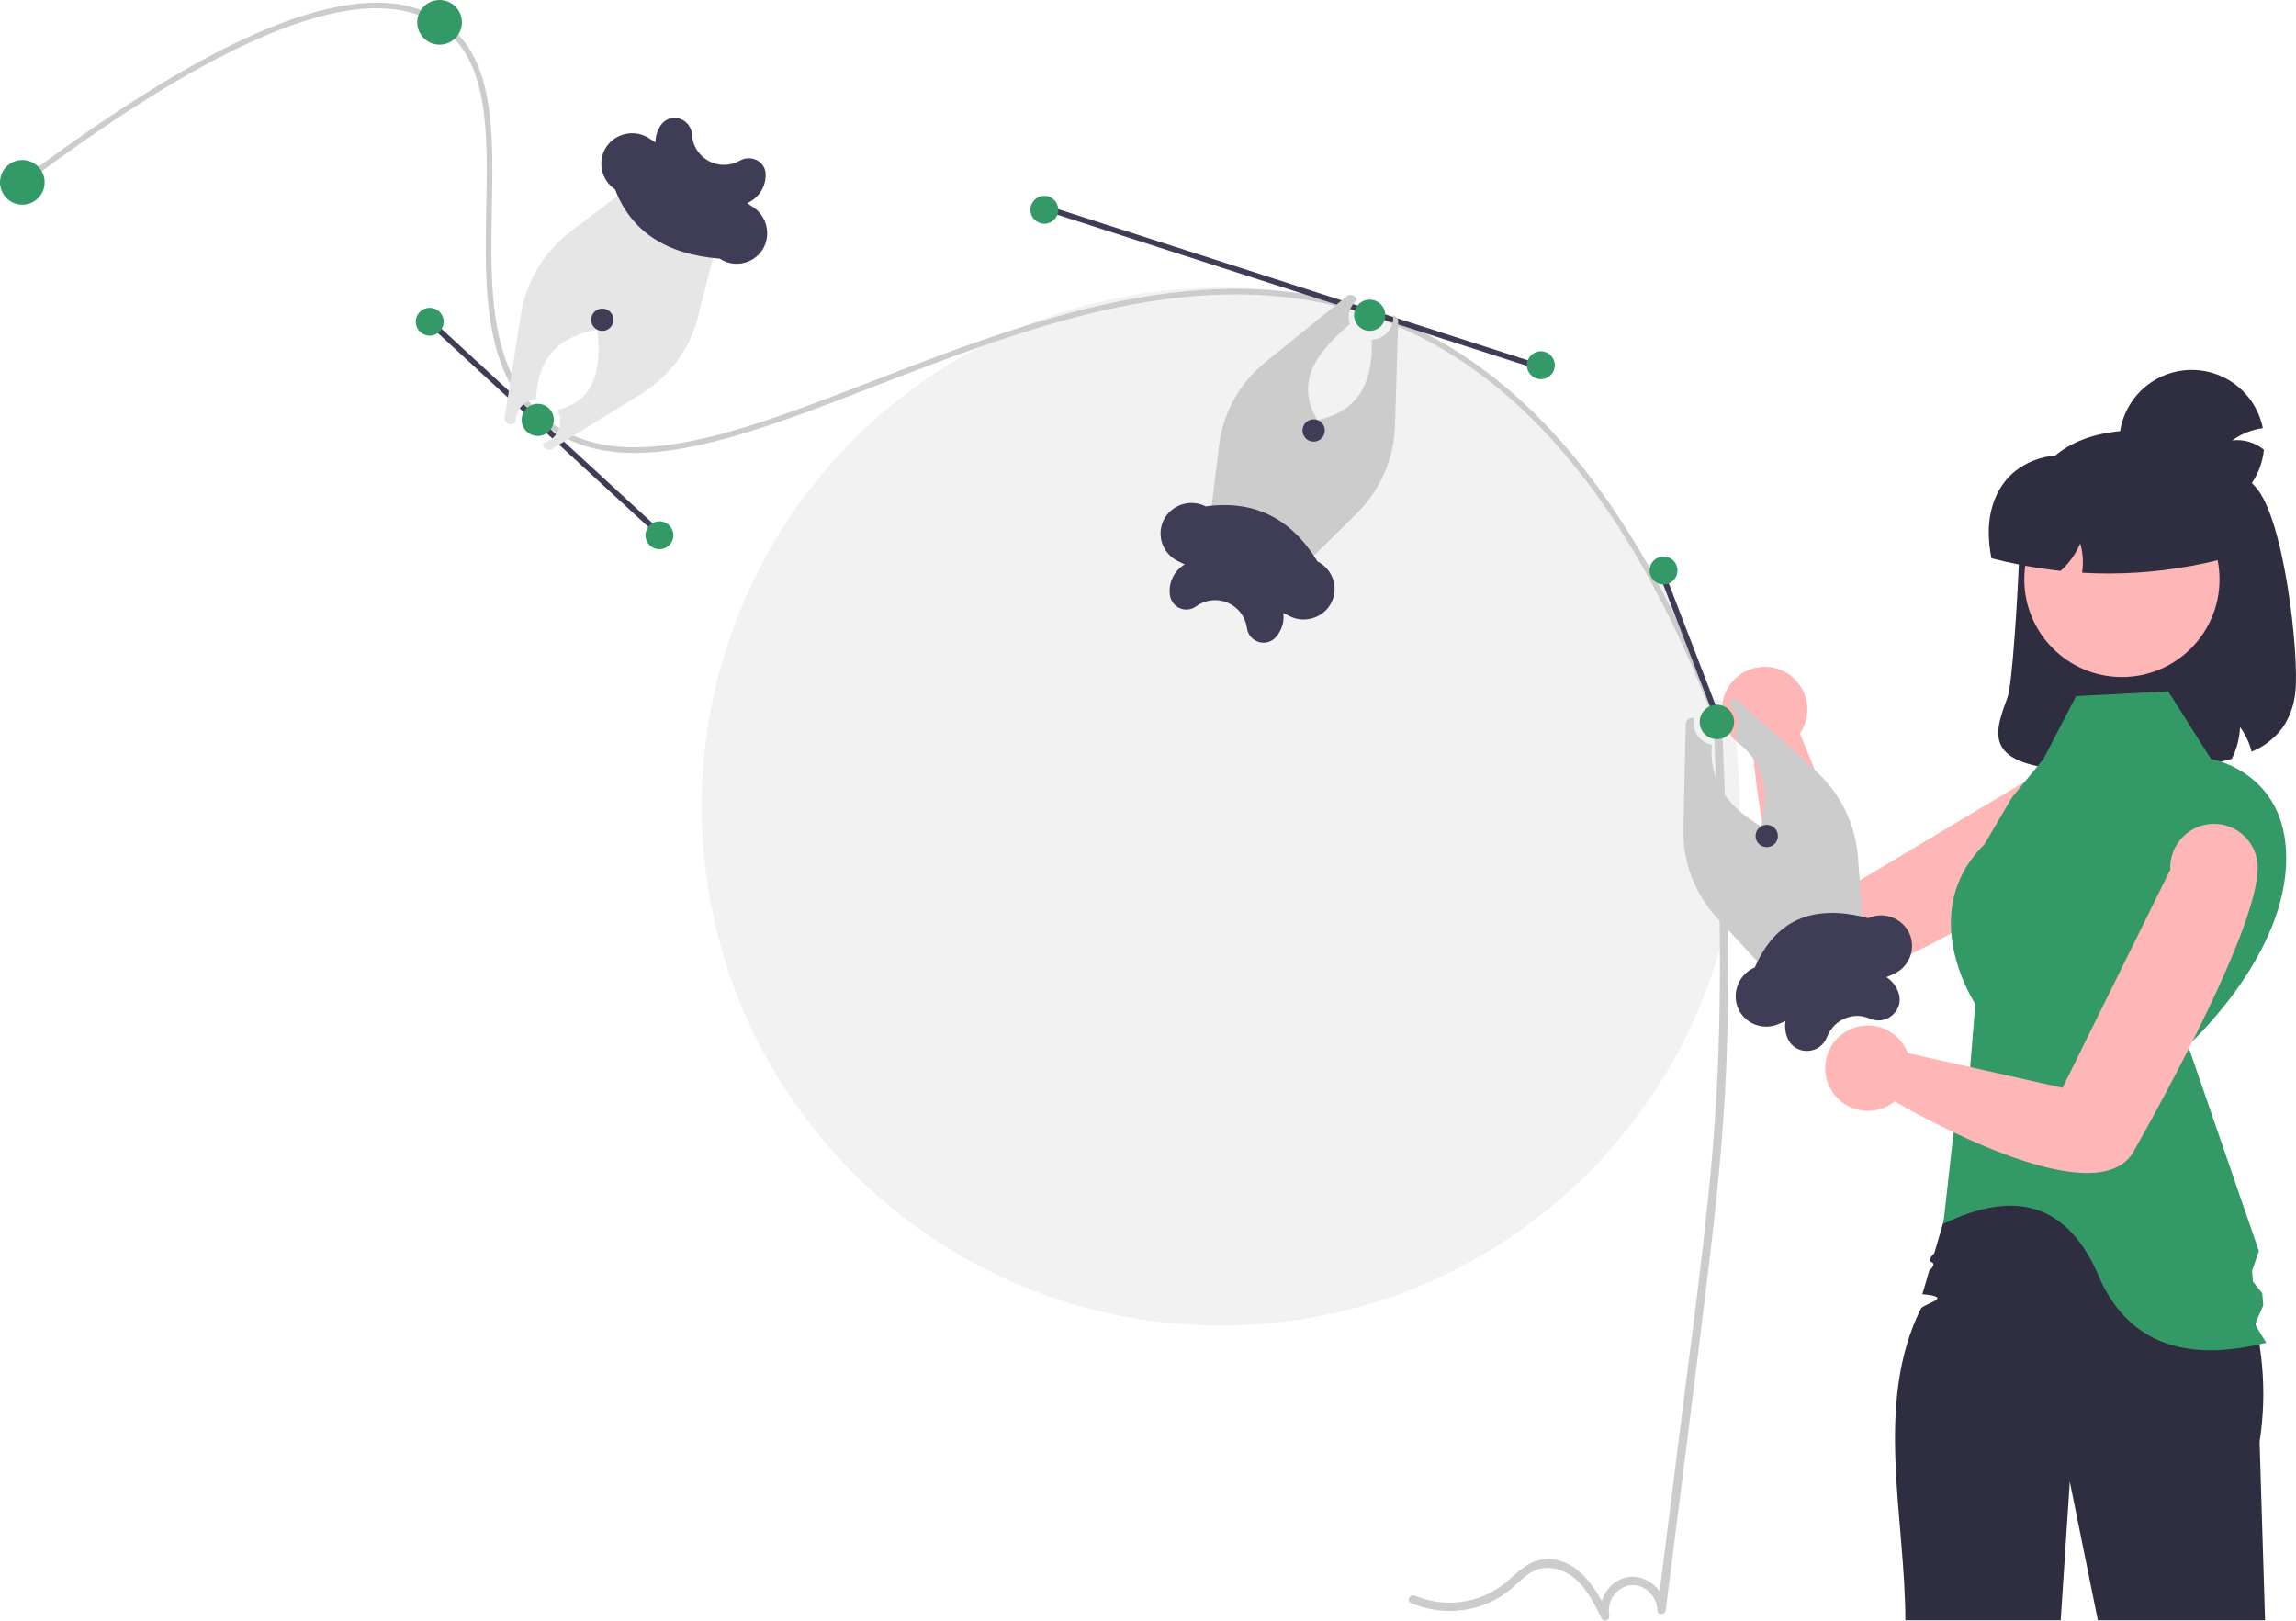
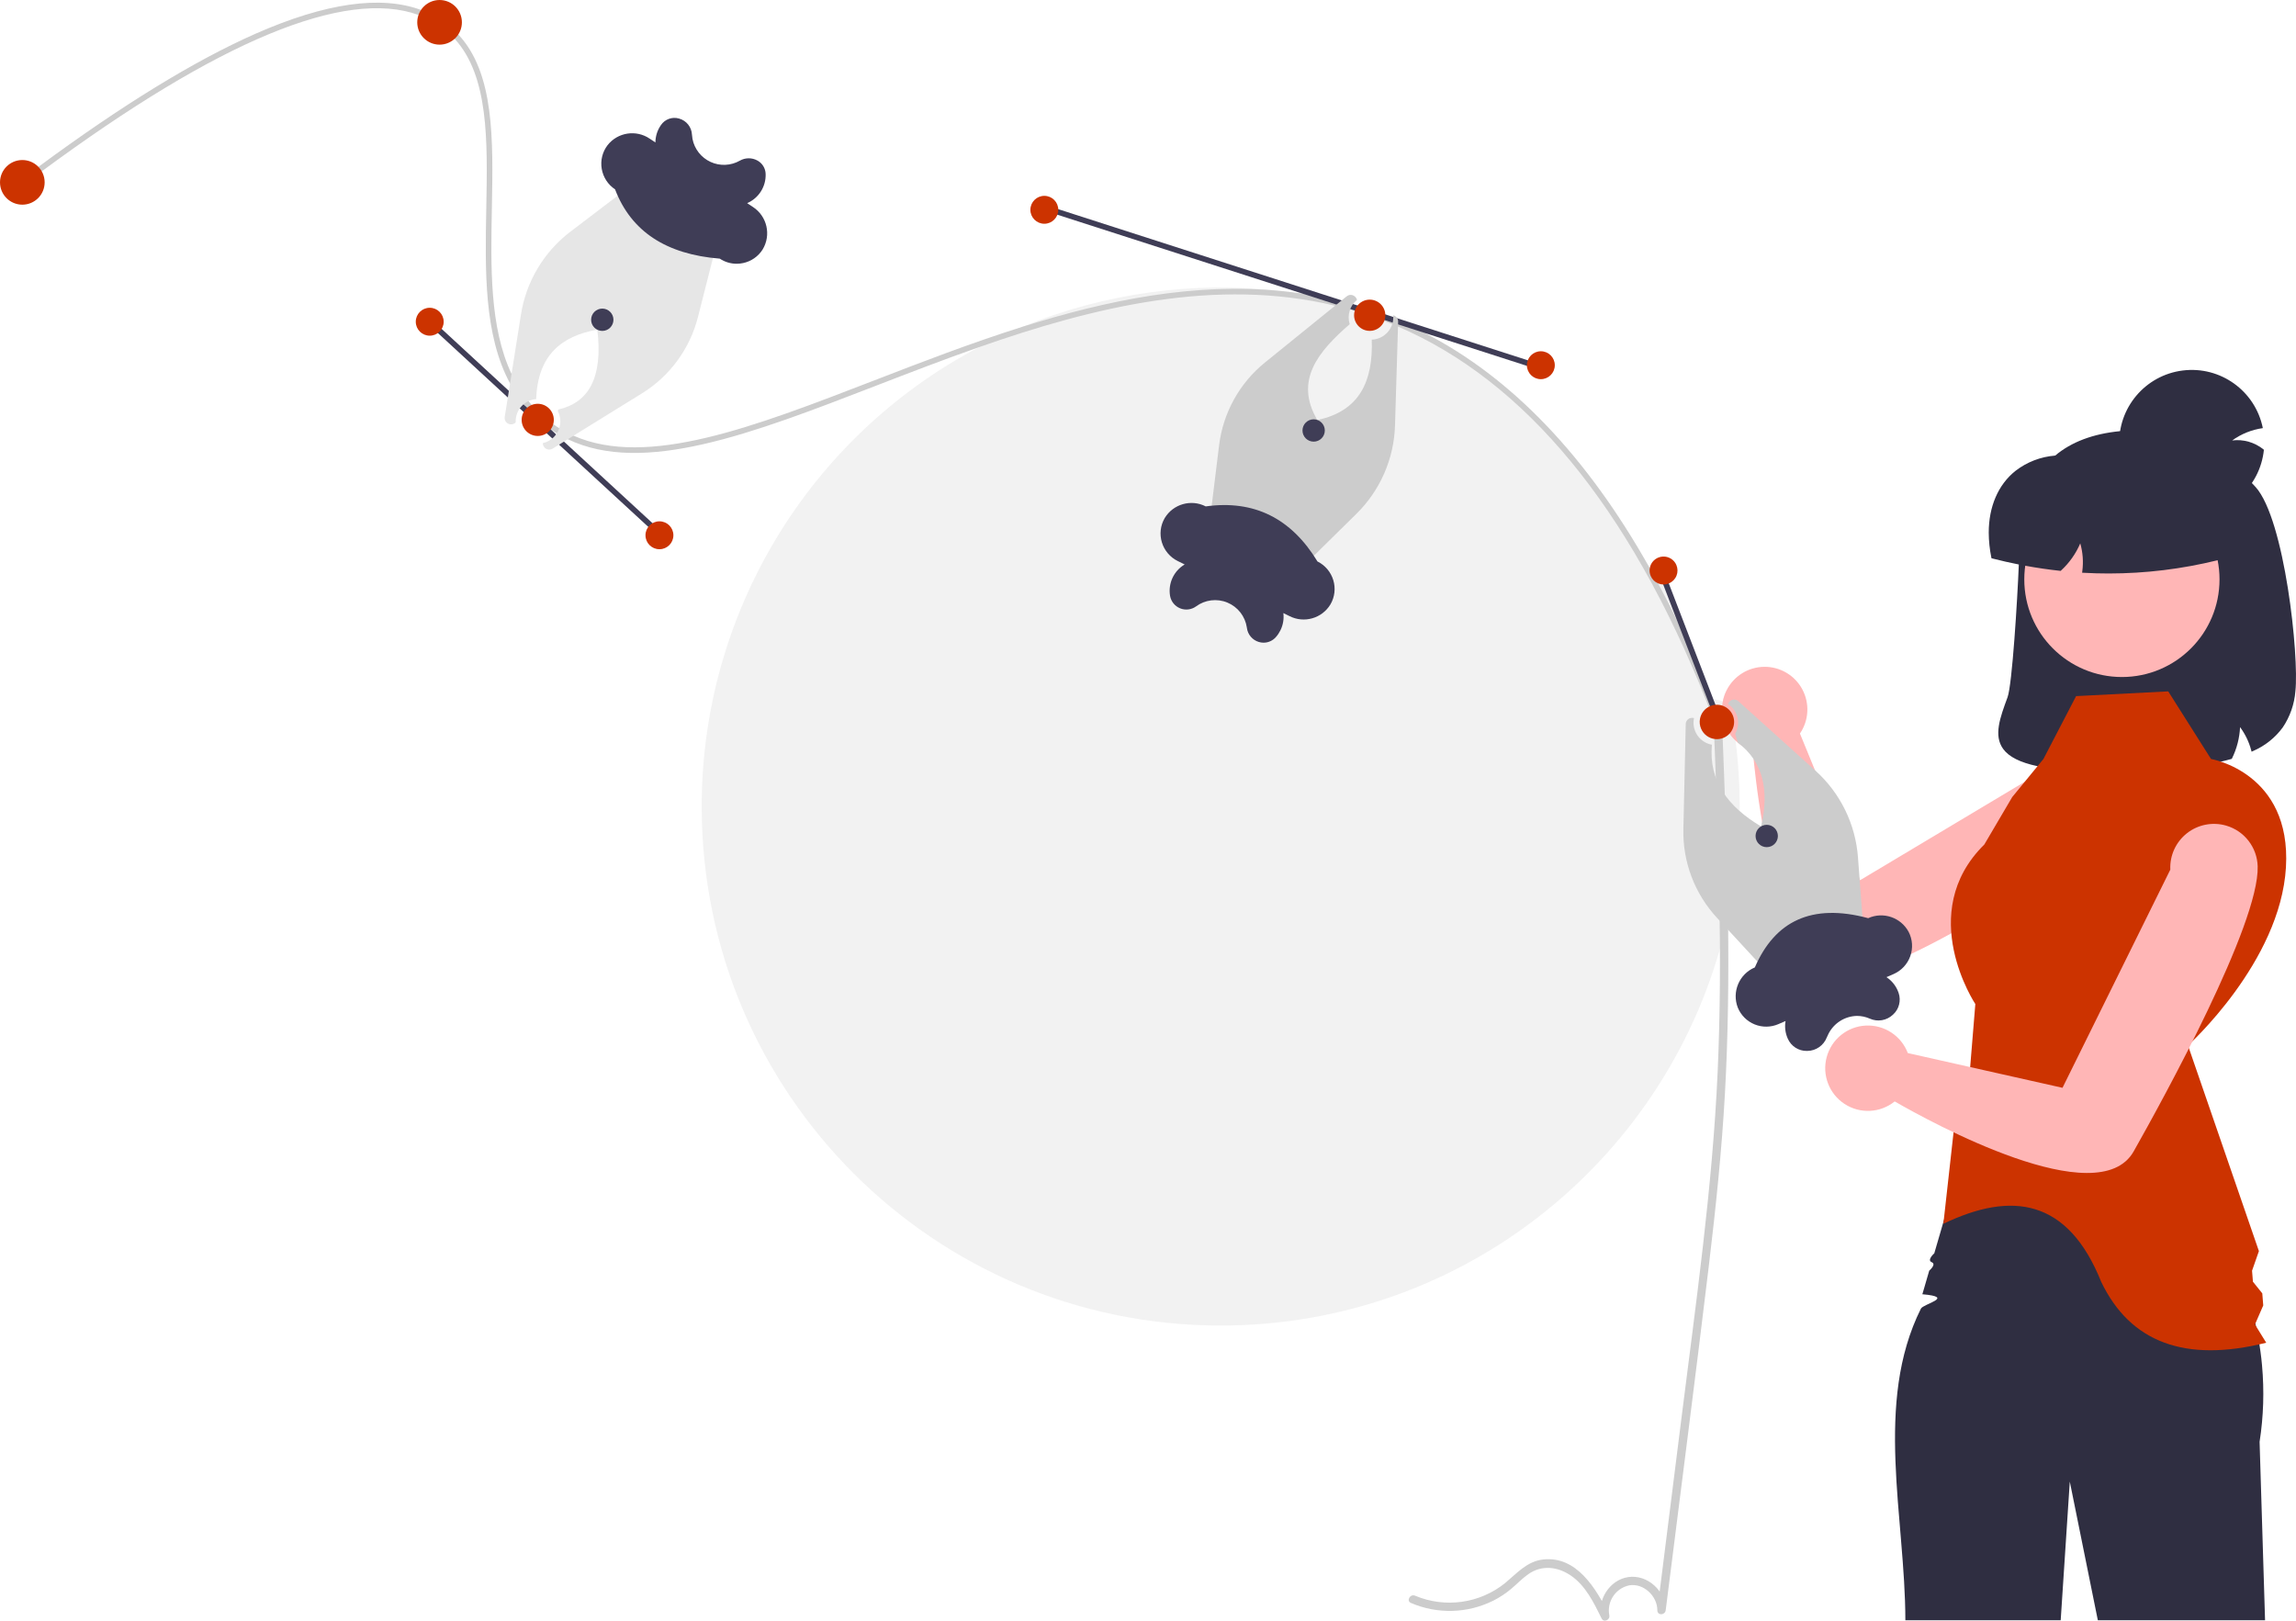
<svg xmlns="http://www.w3.org/2000/svg" data-name="Layer 1" width="822.842" height="580.81" viewBox="0 0 822.842 580.81">
  <path d="M812.055,448.637a186.535,186.535,0,0,1-5.05,43.22c-19.49,81.88-93.11,142.78-180.95,142.78-102.72,0-186-83.28-186-186A185.977,185.977,0,0,1,539.365,284.037c.01,0,.02-.01.03-.01q7.56-4.006,15.54-7.3a187.031,187.031,0,0,1,93.06-12.81c2.71.32,5.41.7,8.08,1.13q6.525,1.065,12.88,2.57,1.605.36,3.18.78c.21.05.41.11.62.16s.41.1.61.16h.01c.4.1.8.2,1.2.31.98.27,1.96.54,2.94.83q4.545,1.291,8.99,2.83c.47.16.93.32,1.4.48.24.09.47.17.71.26.25.08.49.17.74.26a184.001,184.001,0,0,1,19.5,8.35l-9.75-3.14c31.19,15.99,58.19,44.22,80.72,84.33a5.006,5.006,0,0,1,9.17-1.84,4.745,4.745,0,0,1,.35.67,5,5,0,0,1-2.6,6.58.498.498,0,0,1-.11.04l16.02,41.65a7.742,7.742,0,0,1,3.34.63,14.713,14.713,0,0,1,1.37-3.99c.32,1.38.62,2.77.91,4.17.1.52.21,1.03.3,1.55v.01q.825,4.125,1.44,8.33c.04.23.07.45.11.68v.01c.16,1.1.31,2.21.45,3.32q1.11,8.805,1.39,17.86C812.025,444.807,812.055,446.717,812.055,448.637Z" transform="translate(-188.5791 -159.5948)" fill="#f2f2f2" />
  <path d="M802.769,419.308c1.622,41.519,3.247,83.105,1.373,124.645-1.86,41.252-7.729,82.209-12.871,123.143l-8.737,69.559h3c.009-6.879-6.55-12.933-13.471-11.869-6.617,1.018-11.09,8.089-9.631,14.504l2.742-1.156c-4.559-9.196-11.579-21.084-23.677-19.643-5.686.677-9.349,4.965-13.498,8.423a31.786,31.786,0,0,1-32.268,4.542c-1.753-.762-3.282,1.822-1.514,2.59a35.124,35.124,0,0,0,29.502-.801,32.89,32.89,0,0,0,6.401-4.21c2.078-1.732,3.946-3.735,6.166-5.293,4.828-3.39,10.497-2.736,15.246.489,5.329,3.619,8.278,9.82,11.052,15.416.782,1.577,3.105.442,2.742-1.156a9.216,9.216,0,0,1,7.117-10.746c5.163-.875,10.099,3.844,10.092,8.909-.003,1.986,2.766,1.859,3,0,5.184-41.273,10.559-82.527,15.506-123.829,2.439-20.363,4.576-40.771,5.718-61.253,1.157-20.743,1.385-41.528,1.125-62.299-.293-23.333-1.203-46.652-2.114-69.967-.075-1.924-3.076-1.934-3,0Z" transform="translate(-188.5791 -159.5948)" fill="#ccc" />
  <path d="M942.955,458.867a549.218,549.218,0,0,1-55.05,35.2c-5.2,2.86-10.3,5.49-15.1,7.72-7.44,3.46-14.17,5.97-19.43,6.9l-.01.01c-.77.14-1.52.24-2.23.31-6.53.63-11.88-3.29-16.24-9.73-6.08-8.96-10.25-22.8-13.06-36.08-.561-2.62-1.061-5.21-1.51-7.74-2.1-11.69-3.15-22.03-3.58-26.91a15.159,15.159,0,0,1-5.42-2.85v-.01a9.05,9.05,0,0,1-.75-.65,14.623,14.623,0,0,1-1.51-1.64,15.116,15.116,0,0,1-3.35-9.53,15.238,15.238,0,0,1,1.65-6.9v-.01a15.293,15.293,0,1,1,26.28,15.52l5.39,13.16.01.01,15.979,38.98v.01l.17.41,59.03-35.29L922.465,434.827l1.59-.95A15.671,15.671,0,0,1,945.445,436.007h.01a15.717,15.717,0,0,1-2.5,22.86Z" transform="translate(-188.5791 -159.5948)" fill="#ffb6b6" />
  <path d="M805.935,420.327l-1.87.7q-1.935-5.19-3.94-10.21C772.385,341.327,735.265,296.267,689.595,276.627c-.69-.3-1.38-.59-2.08-.87-.93-.39-1.87-.77-2.81-1.12-1.52-.6-3.06-1.16-4.6-1.69q-3.089-1.065-6.19-1.97c-.5-.15-1.01-.3-1.51-.43-1.79-.51-3.57-.98-5.36-1.39-42.73-10.23-86.49.43-127.65,14.87-.01,0-.02.01-.03.01-12.57,4.41-24.91,9.18-36.89,13.81-44.3,17.12-83.25,32.17-110.4,19.16-1.04-.49-2.06-1.03-3.06-1.61-1.08-.63-2.15-1.31-3.19-2.03-.13-.09-.26-.18-.38-.28-1.12-.8-2.22-1.66-3.29-2.58a45.649,45.649,0,0,1-4.47-4.42c-.27-.3-.54-.6-.8-.91-.05-.07-.11-.14-.16-.2a47.987,47.987,0,0,1-5.36-7.98c-9.38-17.4-8.94-40.4-8.51-62.8.46-24.24.91-47.29-11.35-60.7a30.456,30.456,0,0,0-5.94-5.06,33.041,33.041,0,0,0-6.99-3.48c-26.37-9.56-71.71,9.25-135.04,56.05-2.1,1.55-4.21,3.13-6.35,4.74l-1.21-1.6c2.14-1.61,4.26-3.2,6.36-4.75,29.95-22.12,56.12-38.16,77.9-47.75,24.9-10.97,44.77-13.81,59.23-8.49a35.115,35.115,0,0,1,7.2,3.6,33.53,33.53,0,0,1,6.16,5.18c12.96,13.92,12.5,37.5,12.03,62.29-.4,21.07-.82,42.68,7.05,59.37a47.314,47.314,0,0,0,6.62,10.41c.16.19.33.38.49.57a45.248,45.248,0,0,0,4.45,4.42c.93.81,1.89,1.56,2.87,2.27a39.833,39.833,0,0,0,3.55,2.31,41.251,41.251,0,0,0,4.24,2.16c26.39,11.64,64.44-3.07,107.63-19.76,17.12-6.62,34.94-13.5,53.18-19.25,30.31-9.56,61.78-15.99,93.06-12.81,2.5.24,5.01.56,7.51.95,4.51.68,9.01,1.57,13.5,2.7,1.05.26,2.09.54,3.13.83.41.1.81.22,1.22.34.4.11.81.22,1.21.34,2.06.61,4.13,1.27,6.19,1.98,1.75.61,3.5,1.25,5.23,1.92.63.25,1.27.5,1.91.77.57.23,1.15.47,1.72.71,3.2,1.36,6.37,2.83,9.49,4.44,31.19,15.99,58.19,44.22,80.72,84.33,1,1.78,2,3.59,2.98,5.43q3.465,6.435,6.77,13.26,6.555,13.47,12.51,28.44,1.364,3.39,2.68,6.87C805.155,418.257,805.545,419.287,805.935,420.327Z" transform="translate(-188.5791 -159.5948)" fill="#ccc" />
-   <circle cx="8.002" cy="65.351" r="8" fill="#339966" />
-   <circle cx="157.535" cy="8.002" r="8" fill="#339966" />
+   <circle cx="8.002" cy="65.351" r="8" fill="#c30" />
+   <circle cx="157.535" cy="8.002" r="8" fill="#c30" />
  <rect x="383.404" y="256.559" width="2" height="113.719" transform="matrix(0.67755, -0.73548, 0.73548, 0.67755, -295.1392, 224.1903)" fill="#3f3d56" />
-   <circle cx="154.006" cy="115.299" r="5" fill="#339966" />
+   <circle cx="154.006" cy="115.299" r="5" fill="#c30" />
  <path d="M425.005,218.257,411.525,228.517l-18.45,14.05a46.373,46.373,0,0,0-17.8,29.79l-3.37,21.24-.54,3.4-.42,2.66-.37,2.38L369.465,309.007a2.294,2.294,0,0,0,3.931,1.947,7.971,7.971,0,0,1,7.344-8.335c.525-15.642,9.013-22.634,21.875-24.873l.13-.15-.09.18c2.057,17.201-3.125,26.098-13.92,28.56l-.27.554c.087.167.176.333.252.509a7.987,7.987,0,0,1-5.603,10.995,2.294,2.294,0,0,0,.07.622,2.317,2.317,0,0,0,3.44,1.36l2.31-1.43,1.77-1.09,1.37-.85,2.05-1.27,24.47-15.13a45.248,45.248,0,0,0,20.13-27.44l5.8-22.81,4.18-16.42Z" transform="translate(-188.5791 -159.5948)" fill="#e6e6e6" />
-   <circle cx="236.329" cy="191.83" r="5" fill="#339966" />
+   <circle cx="236.329" cy="191.83" r="5" fill="#c30" />
  <path d="M856.175,490.027l-1.15-15.39v-.01l-.58-7.73a46.39,46.39,0,0,0-15.28-31.15l-.12-.1-.01-.01-27.44-24.73a2.261,2.261,0,0,0-2.76-.25,2.186,2.186,0,0,0-.561.48,2.211,2.211,0,0,0-.416.764,7.981,7.981,0,0,1,2.584,10.65l.882,3.136v.01c9.155,6.836,11.387,17.131,8.41,30.03l.06.2-.1-.17c-11.761-6.995-18.794-16.207-17.6-29.279a7.985,7.985,0,0,1-6.42-9.532,2.19,2.19,0,0,0-.651-.099,2.06,2.06,0,0,0-.6.08,2.255,2.255,0,0,0-1.71,2.17l-.84,37.58a45.218,45.218,0,0,0,12.03,31.83l3.1,3.35,12.87,13.94L831.365,518.247l22-9.55.01-.01,4.06-1.76Z" transform="translate(-188.5791 -159.5948)" fill="#ccc" />
-   <circle cx="192.713" cy="150.47" r="5.763" fill="#339966" />
+   <circle cx="192.713" cy="150.47" r="5.763" fill="#c30" />
  <circle cx="215.849" cy="114.593" r="4" fill="#3f3d56" />
  <polygon points="616.666 257.452 616.186 257.632 614.796 258.172 612.056 251.052 601.016 222.362 600.996 222.322 596.056 209.462 596.046 209.462 594.466 205.342 596.336 204.622 598.056 209.082 614.076 250.732 616.666 257.452" fill="#3f3d56" />
-   <path d="M786.745,368.637a.498.498,0,0,1-.11.04,5.035,5.035,0,0,1-2,.38h-.01a5.129,5.129,0,0,1-1.82-.4,5.005,5.005,0,0,1-2.63-2.61,4.942,4.942,0,0,1-.35-2.82,5.006,5.006,0,0,1,9.17-1.84,4.745,4.745,0,0,1,.35.67A5,5,0,0,1,786.745,368.637Z" transform="translate(-188.5791 -159.5948)" fill="#339966" />
-   <path d="M809.506,420.848a.287.287,0,0,1-.039.085v.008a5.806,5.806,0,0,1-.817,1.295,6.138,6.138,0,0,1-2.305,1.743,6.2,6.2,0,0,1-3.161.478v-.008a6.154,6.154,0,0,1-4.95-3.67,6.067,6.067,0,0,1-.409-3.593,6.141,6.141,0,0,1,3.601-4.518c.108-.046.224-.093.331-.131.131-.046.262-.093.393-.131a6.421,6.421,0,0,1,1.118-.224,4.287,4.287,0,0,1,.439-.023,5.97,5.97,0,0,1,2.575.486,6.241,6.241,0,0,1,1.403.817v.008a5.173,5.173,0,0,1,.586.509v.008a6.275,6.275,0,0,1,1.272,1.881A6.12,6.12,0,0,1,809.506,420.848Z" transform="translate(-188.5791 -159.5948)" fill="#339966" />
+   <path d="M786.745,368.637a.498.498,0,0,1-.11.04,5.035,5.035,0,0,1-2,.38h-.01a5.129,5.129,0,0,1-1.82-.4,5.005,5.005,0,0,1-2.63-2.61,4.942,4.942,0,0,1-.35-2.82,5.006,5.006,0,0,1,9.17-1.84,4.745,4.745,0,0,1,.35.67A5,5,0,0,1,786.745,368.637Z" transform="translate(-188.5791 -159.5948)" fill="#c30" />
+   <path d="M809.506,420.848a.287.287,0,0,1-.039.085v.008a5.806,5.806,0,0,1-.817,1.295,6.138,6.138,0,0,1-2.305,1.743,6.2,6.2,0,0,1-3.161.478v-.008a6.154,6.154,0,0,1-4.95-3.67,6.067,6.067,0,0,1-.409-3.593,6.141,6.141,0,0,1,3.601-4.518c.108-.046.224-.093.331-.131.131-.046.262-.093.393-.131a6.421,6.421,0,0,1,1.118-.224,4.287,4.287,0,0,1,.439-.023,5.97,5.97,0,0,1,2.575.486,6.241,6.241,0,0,1,1.403.817v.008a5.173,5.173,0,0,1,.586.509v.008a6.275,6.275,0,0,1,1.272,1.881A6.12,6.12,0,0,1,809.506,420.848Z" transform="translate(-188.5791 -159.5948)" fill="#c30" />
  <circle cx="633.161" cy="299.6" r="4" fill="#3f3d56" />
  <polygon points="552.916 130.852 552.306 132.752 547.216 131.112 520.276 122.442 510.526 119.302 501.036 116.252 499.086 115.622 496.336 114.732 485.396 111.212 483.906 110.742 478.976 109.152 467.496 105.452 466.926 105.272 378.945 76.952 373.566 75.222 374.176 73.322 379.266 74.962 480.826 107.652 484.896 108.962 486.036 109.322 488.936 110.262 497.846 113.122 499.326 113.602 500.746 114.062 547.536 129.122 552.916 130.852" fill="#3f3d56" />
  <path d="M689.615,274.457a2.188,2.188,0,0,0-.26-.77l-.03-.03a2.23,2.23,0,0,0-1.27-1.01.599.599,0,0,0-.18-.04h-.002a7.981,7.981,0,0,1-7.684,8.705l-.004.006c.534,14.78-4.298,25.598-19.46,28.79l-.12.17.06-.19c-8.308-14.153.343-24.53,11.627-34.32a8,8,0,0,1,2.604-8.672l-0-.008a2.286,2.286,0,0,0-.94-1.38,2.252,2.252,0,0,0-2.76.09l-1.79,1.45-.4.32-.05.05-1.4,1.13-.51.41-25.07,20.3a45.231,45.231,0,0,0-16.5,29.75L622.605,342.577l-2.07,16.82,25.49,12.56,12.08-11.89,16.52-16.27a46.377,46.377,0,0,0,13.9-31.8l1.07-35.37.02-.78.03-.94A3.187,3.187,0,0,0,689.615,274.457Z" transform="translate(-188.5791 -159.5948)" fill="#ccc" />
-   <circle cx="374.27" cy="75.188" r="5" fill="#339966" />
-   <circle cx="552.211" cy="130.884" r="5" fill="#339966" />
+   <circle cx="374.27" cy="75.188" r="5" fill="#c30" />
+   <circle cx="552.211" cy="130.884" r="5" fill="#c30" />
  <circle cx="470.787" cy="154.274" r="4" fill="#3f3d56" />
  <path d="M996.965,334.157c-.45-.5-.9-.98-1.36-1.46C984.295,320.807,969.515,313.757,955.715,313.757q-3.84,0-7.35.35-14.535,1.425-23.25,8.76-12.87,10.83-12.9,34.39c0,.87-.05,2.49-.13,4.64-.51,12.53-2.37,43.06-4.04,47.58-2.71,7.36-5.06,13.72-1.56,18.53,2.04,2.81,6.05,4.85,12.31,6.17,1.15.25,2.37.47,3.67.65a139.91,139.91,0,0,0,20.27,1.2c.89,0,1.78,0,2.71-.02h.01c3.21-.02,6.64-.11,10.28-.25,8.51-.33,19.18-1,28.76-3.21h.01c1.25-.28,2.48-.6,3.68-.94l.22-.06.1-.2a28.291,28.291,0,0,0,2.87-11.17,24.5,24.5,0,0,1,3.98,8.24l.15.57.54-.25a25.871,25.871,0,0,0,10.62-8.44,27.051,27.051,0,0,0,4.54-12.99C1012.575,394.687,1007.385,345.777,996.965,334.157Z" transform="translate(-188.5791 -159.5948)" fill="#2f2e41" />
  <path d="M1000.333,740.254h-59.93l-10.05-49.69-3.26,49.69h-55.67c-.029-36.827-11.285-77.843,5.572-111.671.877-1.76,12.481-4.14.518-5.159l.69-2.35,1.09-3.76.69-2.36s2.696-2.254.879-3.019.926-3.179.926-3.179l9.715-33.363.91-3.14h69.37a101.545,101.545,0,0,1,11.01,12.16c1.13,1.44,2.31,3,3.52,4.68.84,1.19,1.71,2.44,2.58,3.75a125.997,125.997,0,0,1,17.1,37.6v.01q.915,3.435,1.62,7.03v.01c.42,2.13.79,4.29,1.08,6.5.22,1.61.41,3.24.55,4.89a112.103,112.103,0,0,1-.87,27.42Z" transform="translate(-188.5791 -159.5948)" fill="#2f2e41" />
-   <path d="M932.614,409.065l33.016-1.701,15.335,24.231s28.853,4.824,26.853,38.824-35.106,63.835-35.106,63.835l25.415,73.706L995.67,614.983l.315,3.943,3.353,4.176.345,4.319-2.971,6.833,4.04,6.543c-29.084,7.26-48.709-.128-59.125-21.781-11.938-29.795-32.044-32.636-56.583-20.845l3.668-32.917,4.531-6.076-2.531-7.924,3.805-7.622,1.984-24.211s-21.704-32.607,3.212-57.167l10-17,11.189-13.651Z" transform="translate(-188.5791 -159.5948)" fill="#339966" />
+   <path d="M932.614,409.065l33.016-1.701,15.335,24.231s28.853,4.824,26.853,38.824-35.106,63.835-35.106,63.835l25.415,73.706L995.67,614.983l.315,3.943,3.353,4.176.345,4.319-2.971,6.833,4.04,6.543c-29.084,7.26-48.709-.128-59.125-21.781-11.938-29.795-32.044-32.636-56.583-20.845l3.668-32.917,4.531-6.076-2.531-7.924,3.805-7.622,1.984-24.211s-21.704-32.607,3.212-57.167l10-17,11.189-13.651Z" transform="translate(-188.5791 -159.5948)" fill="#c30" />
  <circle cx="760.449" cy="207.644" r="34.984" fill="#ffb6b6" />
  <path d="M972.015,323.757h-34.25a40.207,40.207,0,0,0-12.65-.89,26.552,26.552,0,0,0-14.3,5.53c-6.13,4.92-9.51,12.76-9.51,22.08a45.714,45.714,0,0,0,.92,8.87l.06.31.3.08q4.739,1.215,9.5,2.16c.76.15,1.53.3,2.3.44,4.16.77,8.32,1.38,12.45,1.82l.229.03.17-.15a28.326,28.326,0,0,0,6.87-9.71,24.425,24.425,0,0,1,.73,9.97l-.07.54.54.03q4.515.255,9.04.25a163.34,163.34,0,0,0,38.99-4.75c.84-.2,1.67-.41,2.5-.63l.38-.1V337.957A14.216,14.216,0,0,0,972.015,323.757Z" transform="translate(-188.5791 -159.5948)" fill="#2f2e41" />
  <path d="M999.915,320.791a25.99,25.99,0,1,1-.38-7.77,24.673,24.673,0,0,0-10.99,4.42,14.92,14.92,0,0,1,11.19,3.19C999.795,320.681,999.855,320.731,999.915,320.791Z" transform="translate(-188.5791 -159.5948)" fill="#2f2e41" />
  <path d="M452.577,254.117a10.913,10.913,0,0,1-6.045-1.831c-19.193-1.529-31.763-9.744-37.527-24.833a11.042,11.042,0,0,1-4.774-7.332,10.914,10.914,0,0,1,2.095-8.509,11.212,11.212,0,0,1,15.121-2.308l2.024,1.34a10.862,10.862,0,0,1,1.821-5.99l.144-.212a5.835,5.835,0,0,1,6.523-2.358,6.291,6.291,0,0,1,4.607,5.774,12.042,12.042,0,0,0,.188,1.523,11.493,11.493,0,0,0,16.971,7.789,6.429,6.429,0,0,1,6.274-.057,5.646,5.646,0,0,1,2.969,4.815,10.974,10.974,0,0,1-6.619,10.472l2.034,1.347a11.234,11.234,0,0,1,3.505,15.264,10.923,10.923,0,0,1-6.992,4.859A11.084,11.084,0,0,1,452.577,254.117Z" transform="translate(-188.5791 -159.5948)" fill="#3f3d56" />
  <path d="M641.437,389.918a5.936,5.936,0,0,1-1.74-.263,6.05,6.05,0,0,1-4.257-5.058l-.019-.135a11.498,11.498,0,0,0-18.212-7.54,5.926,5.926,0,0,1-9.301-3.774,10.977,10.977,0,0,1,5.235-11.267l-2.5-1.232a11.038,11.038,0,0,1-5.662-6.668,10.915,10.915,0,0,1,1.002-8.707,11.209,11.209,0,0,1,14.708-4.199c17.385-2.414,30.666,4.311,40.042,19.732a11.039,11.039,0,0,1,5.663,6.668,10.915,10.915,0,0,1-1.003,8.706,11.21,11.21,0,0,1-14.707,4.2l-2.178-1.073a10.852,10.852,0,0,1-1.049,6.172,10.982,10.982,0,0,1-1.633,2.437A5.848,5.848,0,0,1,641.437,389.918Z" transform="translate(-188.5791 -159.5948)" fill="#3f3d56" />
  <path d="M836.094,536.223a7.334,7.334,0,0,1-6.787-4.355l-.067-.151a10.855,10.855,0,0,1-.753-6.217l-2.557,1.111a11.001,11.001,0,0,1-14.553-5.896,11.236,11.236,0,0,1,6.104-14.422c7.163-16.539,20.293-23.108,40.623-17.652a11.217,11.217,0,0,1,14.489,4.9h0a10.913,10.913,0,0,1,.584,8.743,11.044,11.044,0,0,1-5.976,6.391l-2.556,1.11a10.858,10.858,0,0,1,4.03,4.791q.184.423.33.853a7.304,7.304,0,0,1-2.052,7.826,7.579,7.579,0,0,1-8.282,1.39,11.379,11.379,0,0,0-4.564-.974h-.057A11.725,11.725,0,0,0,843.88,530.068a11.869,11.869,0,0,0-.604,1.294,7.589,7.589,0,0,1-6.982,4.859C836.227,536.222,836.16,536.223,836.094,536.223Z" transform="translate(-188.5791 -159.5948)" fill="#3f3d56" />
  <path d="M986.385,455.473A15.666,15.666,0,0,0,966.377,471.25l-38.638,78.185-55.437-12.448a15.297,15.297,0,1,0-4.7,17.334c13.188,7.594,72.962,40.353,85.647,17.895,10.663-18.877,45.048-81.415,44.437-102.149A15.668,15.668,0,0,0,986.385,455.473Z" transform="translate(-188.5791 -159.5948)" fill="#ffb6b6" />
-   <circle cx="490.881" cy="112.98" r="5.595" fill="#339966" />
+   <circle cx="490.881" cy="112.98" r="5.595" fill="#c30" />
</svg>
